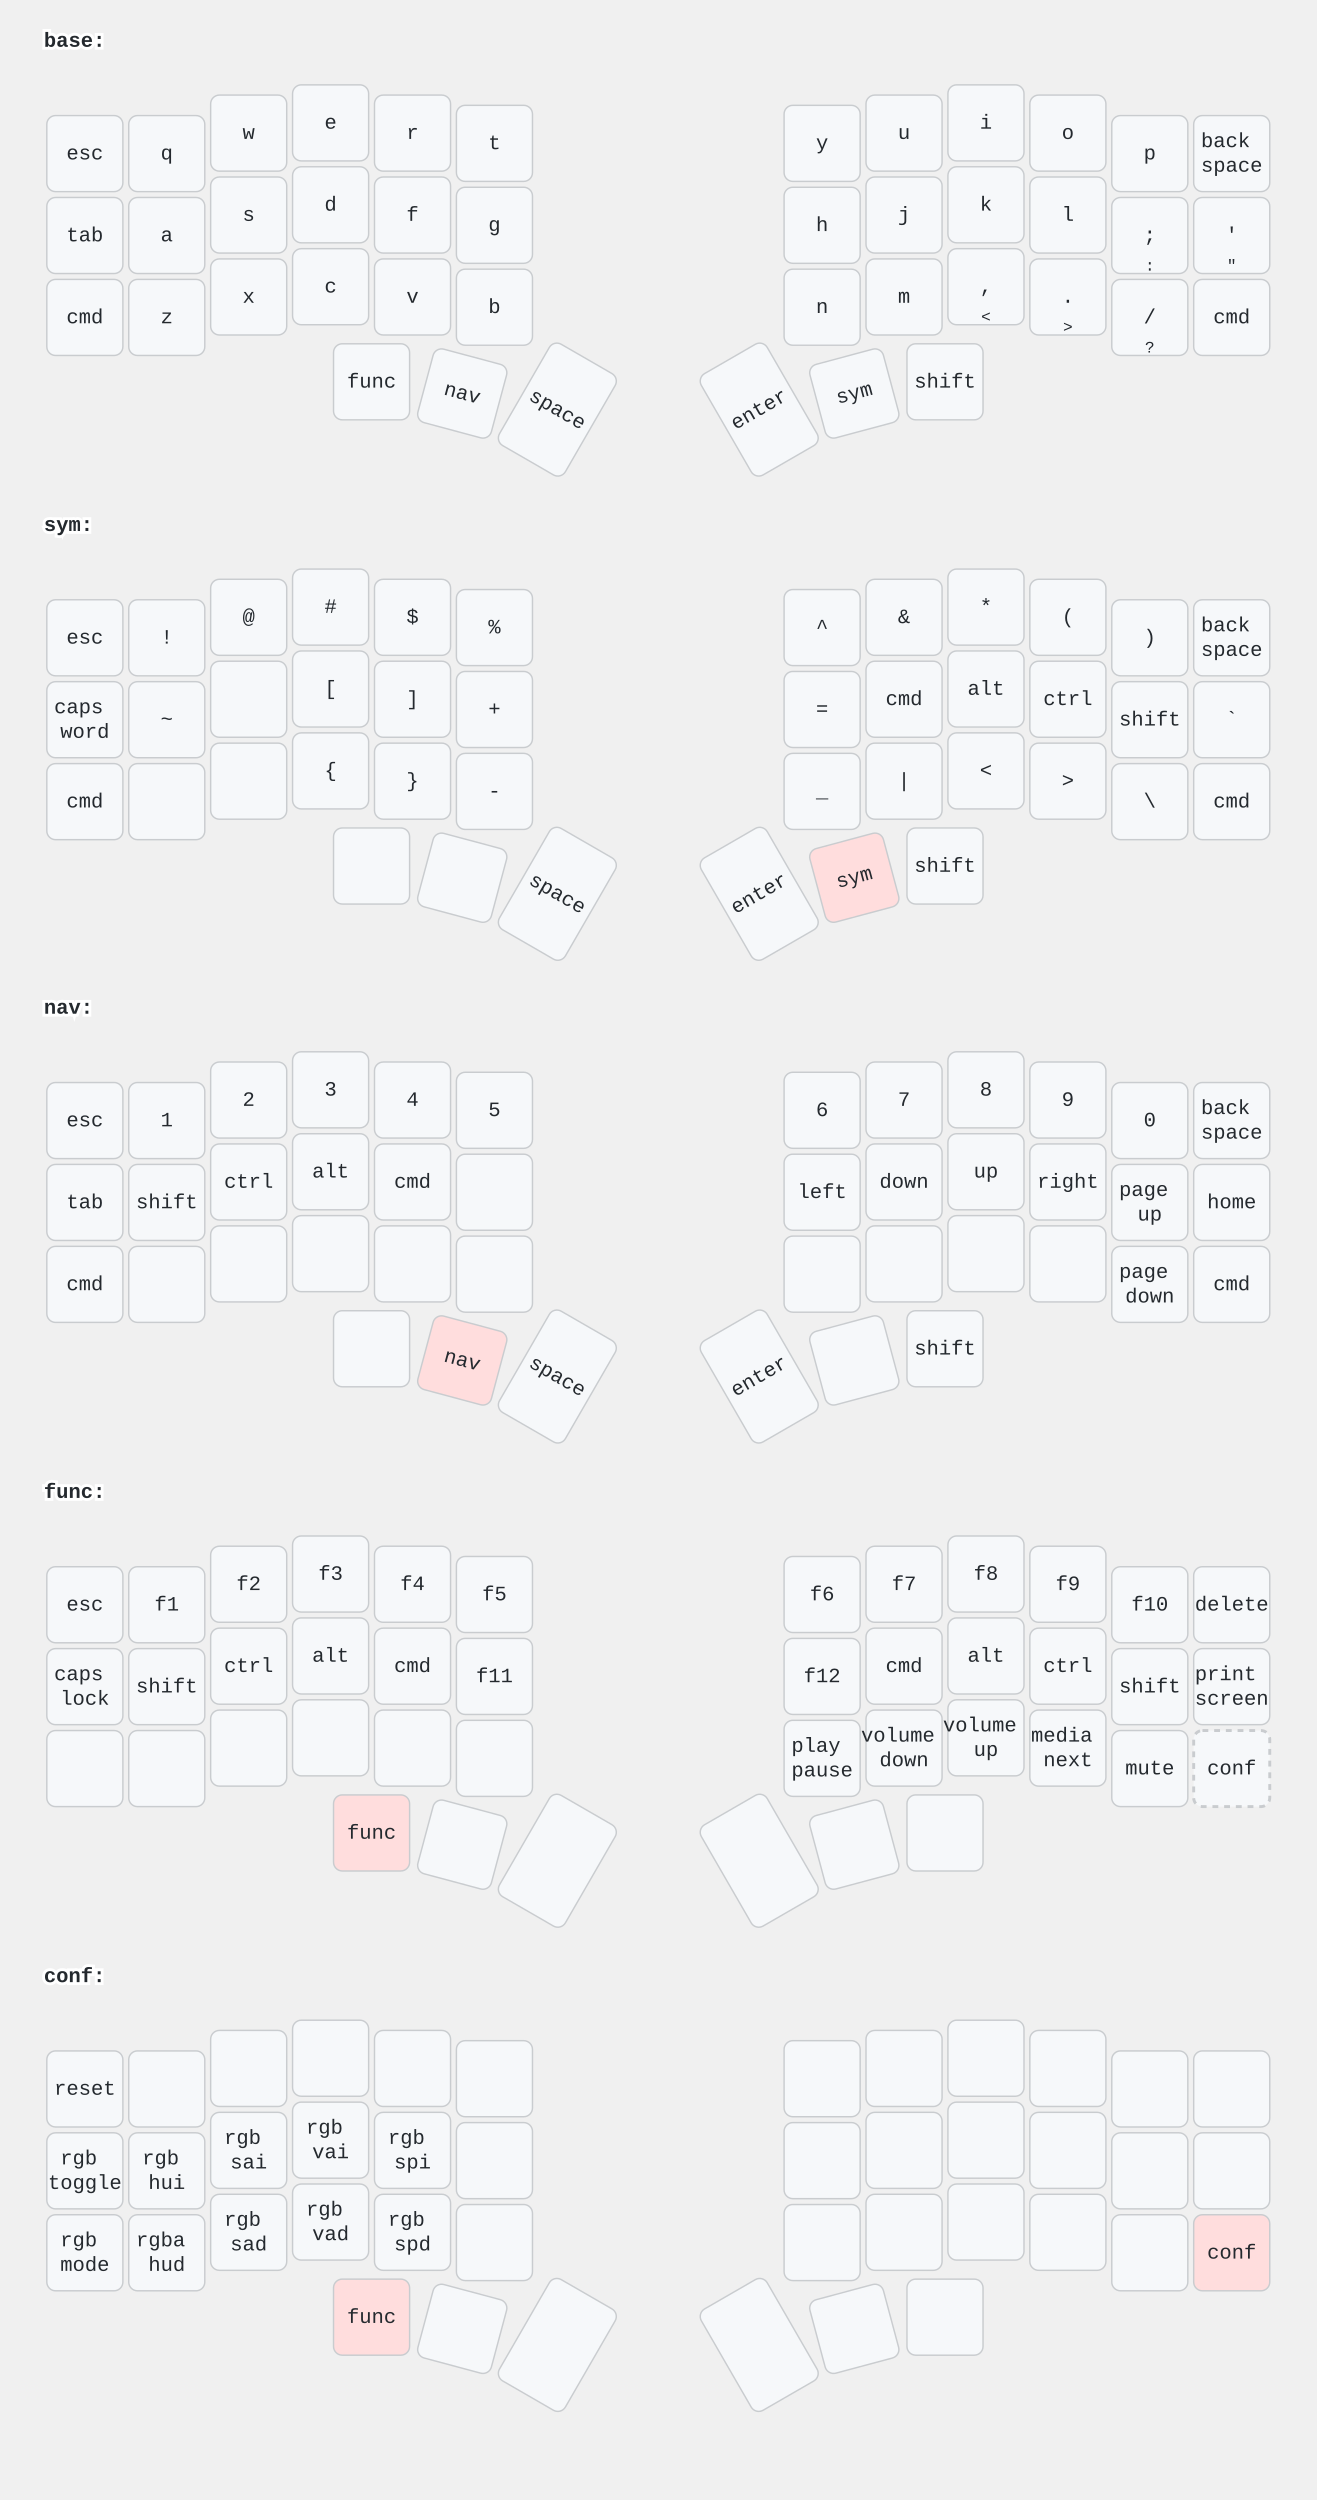
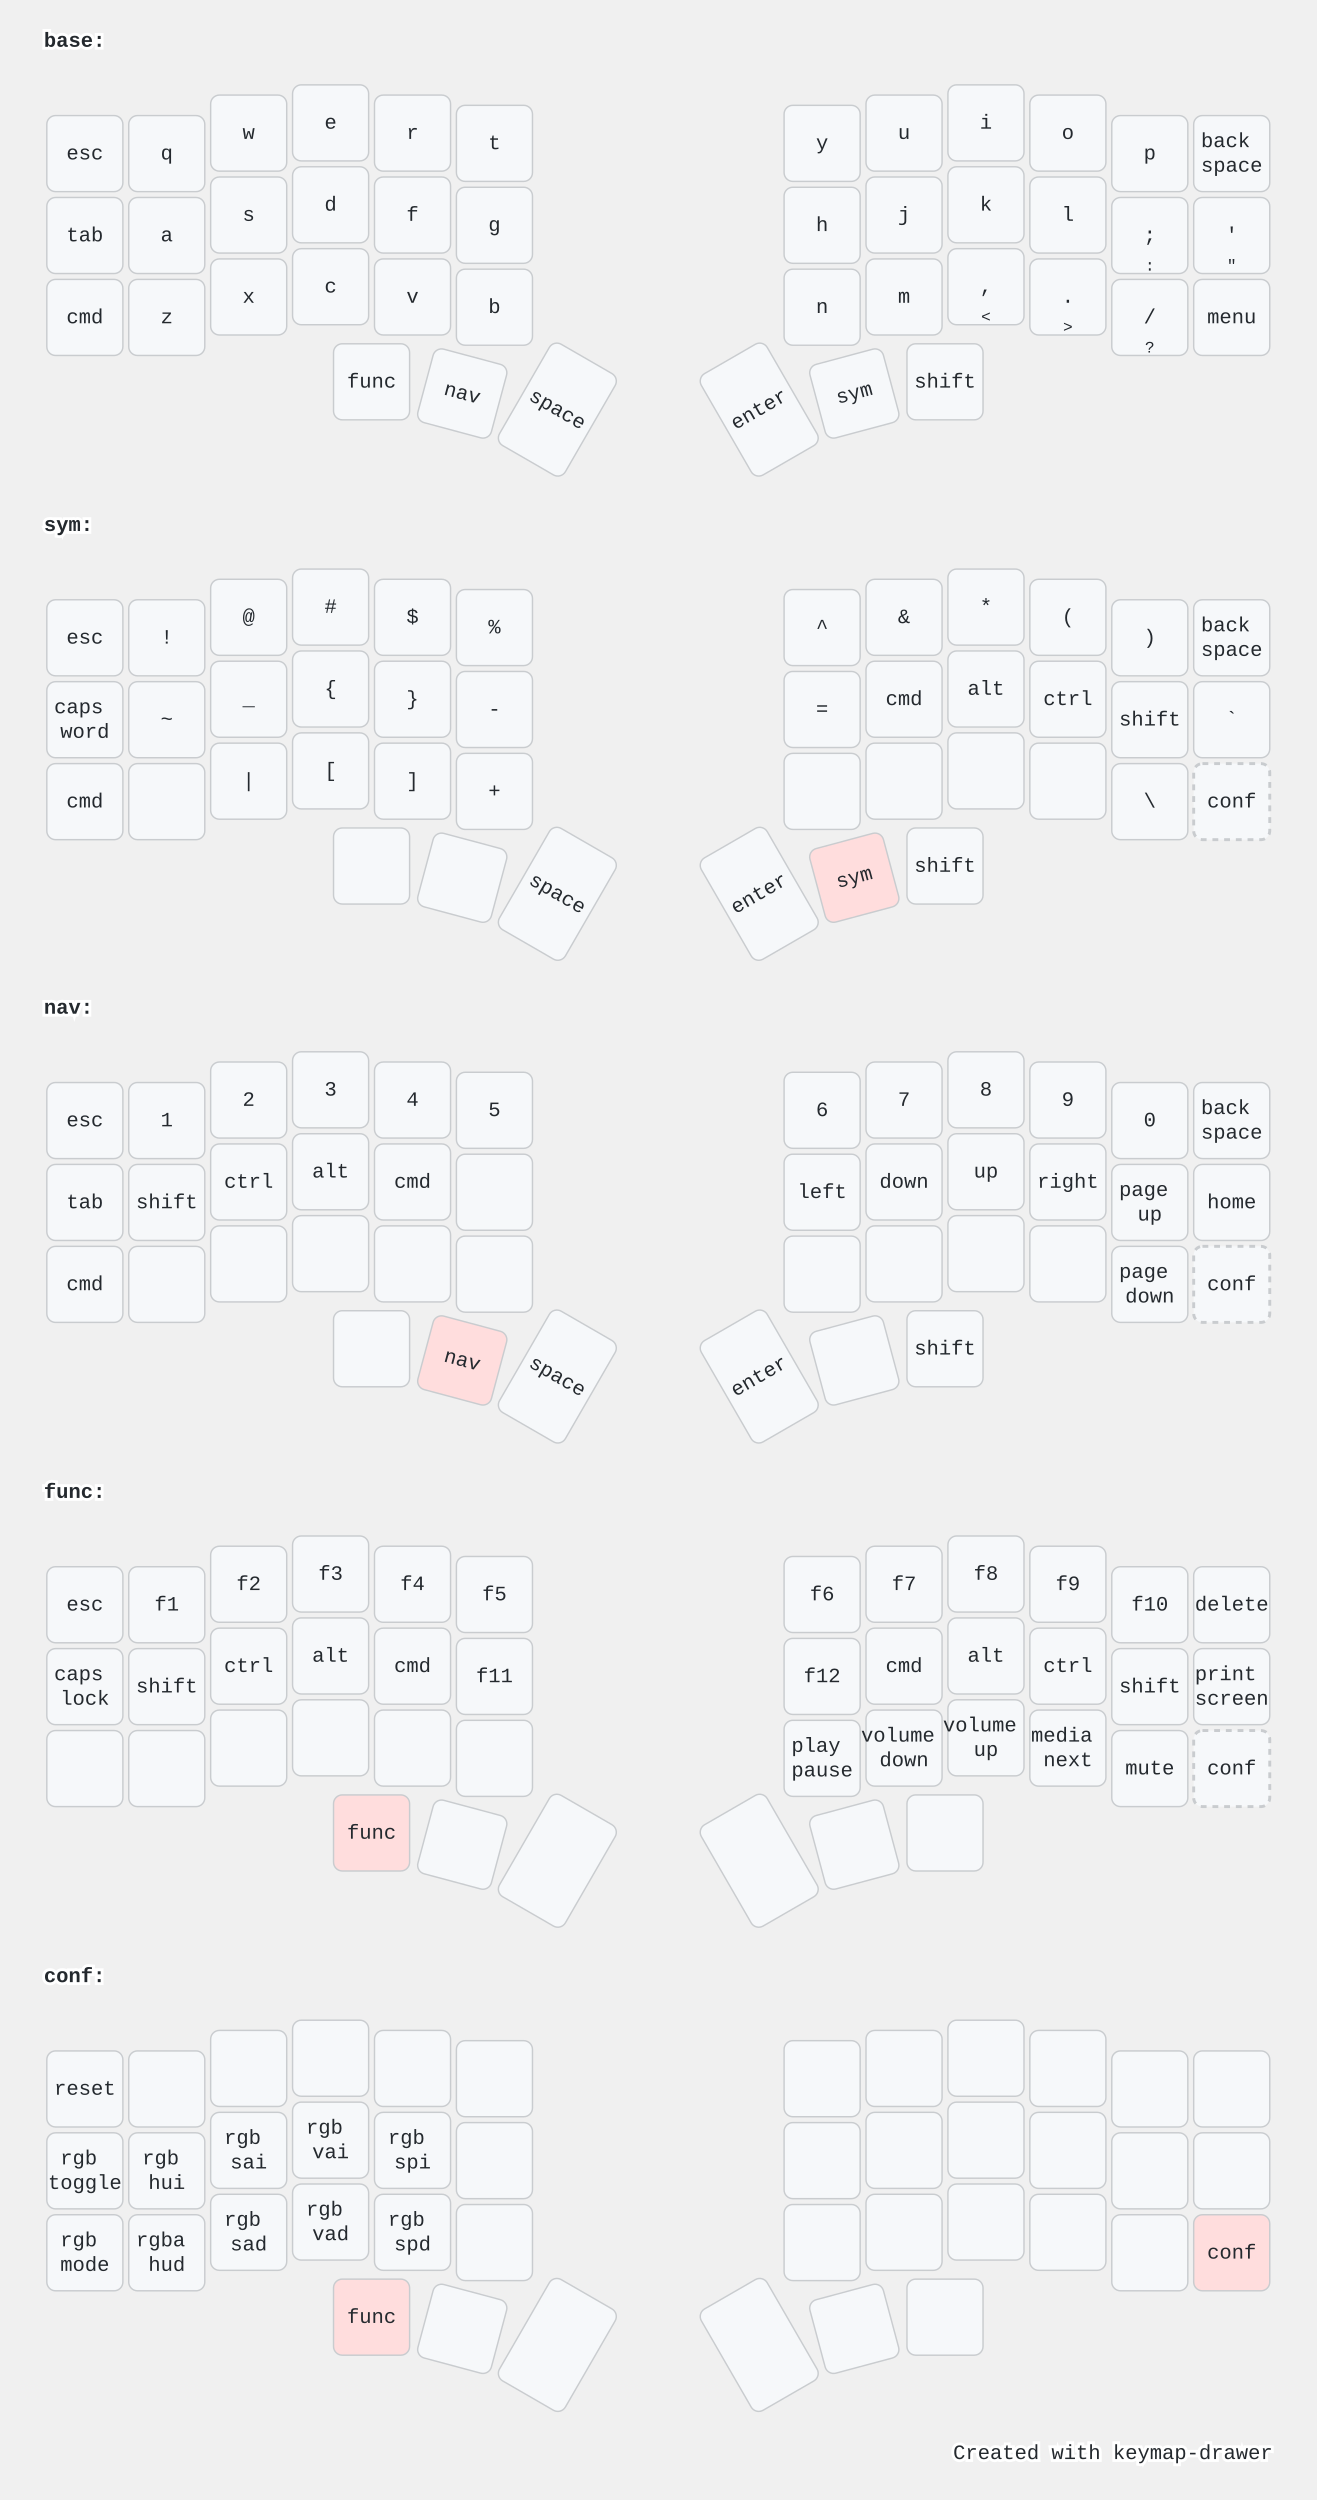
<svg xmlns="http://www.w3.org/2000/svg" width="900" height="1709" viewBox="0 0 900 1709" class="keymap">
  <style>/* inherit to force styles through use tags */
svg path {
    fill: inherit;
}

/* font and background color specifications */
svg.keymap {
    font-family: SFMono-Regular,Consolas,Liberation Mono,Menlo,monospace;
    font-size: 14px;
    font-kerning: normal;
    text-rendering: optimizeLegibility;
    fill: #24292e;
}

/* default key styling */
rect.key {
    fill: #f6f8fa;
}

rect.key, rect.combo {
    stroke: #c9cccf;
    stroke-width: 1;
}

/* default key side styling, only used is draw_key_sides is set */
rect.side {
    filter: brightness(90%);
}

/* color accent for combo boxes */
rect.combo, rect.combo-separate {
    fill: #cdf;
}

/* color accent for held keys */
rect.held, rect.combo.held {
    fill: #fdd;
}

/* color accent for ghost (optional) keys */
rect.ghost, rect.combo.ghost {
    stroke-dasharray: 4, 4;
    stroke-width: 2;
}

text {
    text-anchor: middle;
    dominant-baseline: middle;
}

/* styling for layer labels */
text.label {
    font-weight: bold;
    text-anchor: start;
    stroke: white;
    stroke-width: 4;
    paint-order: stroke;
}

/* styling for optional footer */
text.footer {
    text-anchor: end;
    dominant-baseline: auto;
    stroke: white;
    stroke-width: 4;
    paint-order: stroke;
}

/* styling for combo tap, and key hold/shifted label text */
text.combo, text.hold, text.shifted {
    font-size: 11px;
}

text.hold {
    text-anchor: middle;
    dominant-baseline: auto;
}

text.shifted {
    text-anchor: middle;
    dominant-baseline: hanging;
}

/* styling for hold/shifted label text in combo box */
text.combo.hold, text.combo.shifted {
    font-size: 8px;
}

/* lighter symbol for transparent keys */
text.trans {
    fill: #7b7e81;
}

/* styling for combo dendrons */
path.combo {
    stroke-width: 1;
    stroke: gray;
    fill: none;
}

/* Start Tabler Icons Cleanup */
/* cannot use height/width with glyphs */
.icon-tabler &gt; path {
    fill: inherit;
    stroke: inherit;
    stroke-width: 2;
}
/* hide tabler's default box */
.icon-tabler &gt; path[stroke="none"][fill="none"] {
    visibility: hidden;
}
/* End Tabler Icons Cleanup */

@media (prefers-color-scheme: dark) {
svg.keymap { fill: #d1d6db; }
rect.key { fill: #3f4750; }
rect.key, rect.combo { stroke: #60666c; }
rect.combo, rect.combo-separate { fill: #1f3d7a; }
rect.held, rect.combo.held { fill: #854747; }
text.label, text.footer { stroke: black; }
text.trans { fill: #7e8184; }
path.combo { stroke: #7f7f7f; }

}</style>
  <g transform="translate(30, 0)" class="layer-base">
    <text x="0" y="28" class="label">base:</text>
    <g transform="translate(0, 56)">
      <g transform="translate(28, 49)" class="key keypos-0">
        <rect rx="6" ry="6" x="-26" y="-26" width="52" height="52" class="key" />
        <text x="0" y="0" class="key tap">esc</text>
      </g>
      <g transform="translate(84, 49)" class="key keypos-1">
        <rect rx="6" ry="6" x="-26" y="-26" width="52" height="52" class="key" />
        <text x="0" y="0" class="key tap">q</text>
      </g>
      <g transform="translate(140, 35)" class="key keypos-2">
        <rect rx="6" ry="6" x="-26" y="-26" width="52" height="52" class="key" />
        <text x="0" y="0" class="key tap">w</text>
      </g>
      <g transform="translate(196, 28)" class="key keypos-3">
        <rect rx="6" ry="6" x="-26" y="-26" width="52" height="52" class="key" />
        <text x="0" y="0" class="key tap">e</text>
      </g>
      <g transform="translate(252, 35)" class="key keypos-4">
        <rect rx="6" ry="6" x="-26" y="-26" width="52" height="52" class="key" />
        <text x="0" y="0" class="key tap">r</text>
      </g>
      <g transform="translate(308, 42)" class="key keypos-5">
        <rect rx="6" ry="6" x="-26" y="-26" width="52" height="52" class="key" />
        <text x="0" y="0" class="key tap">t</text>
      </g>
      <g transform="translate(532, 42)" class="key keypos-6">
        <rect rx="6" ry="6" x="-26" y="-26" width="52" height="52" class="key" />
        <text x="0" y="0" class="key tap">y</text>
      </g>
      <g transform="translate(588, 35)" class="key keypos-7">
        <rect rx="6" ry="6" x="-26" y="-26" width="52" height="52" class="key" />
        <text x="0" y="0" class="key tap">u</text>
      </g>
      <g transform="translate(644, 28)" class="key keypos-8">
        <rect rx="6" ry="6" x="-26" y="-26" width="52" height="52" class="key" />
        <text x="0" y="0" class="key tap">i</text>
      </g>
      <g transform="translate(700, 35)" class="key keypos-9">
        <rect rx="6" ry="6" x="-26" y="-26" width="52" height="52" class="key" />
        <text x="0" y="0" class="key tap">o</text>
      </g>
      <g transform="translate(756, 49)" class="key keypos-10">
        <rect rx="6" ry="6" x="-26" y="-26" width="52" height="52" class="key" />
        <text x="0" y="0" class="key tap">p</text>
      </g>
      <g transform="translate(812, 49)" class="key keypos-11">
        <rect rx="6" ry="6" x="-26" y="-26" width="52" height="52" class="key" />
        <text x="0" y="0" class="key tap">
          <tspan x="0" dy="-0.6em">back</tspan>
          <tspan x="0" dy="1.2em">space</tspan>
        </text>
      </g>
      <g transform="translate(28, 105)" class="key keypos-12">
        <rect rx="6" ry="6" x="-26" y="-26" width="52" height="52" class="key" />
        <text x="0" y="0" class="key tap">tab</text>
      </g>
      <g transform="translate(84, 105)" class="key keypos-13">
        <rect rx="6" ry="6" x="-26" y="-26" width="52" height="52" class="key" />
        <text x="0" y="0" class="key tap">a</text>
      </g>
      <g transform="translate(140, 91)" class="key keypos-14">
        <rect rx="6" ry="6" x="-26" y="-26" width="52" height="52" class="key" />
        <text x="0" y="0" class="key tap">s</text>
      </g>
      <g transform="translate(196, 84)" class="key keypos-15">
        <rect rx="6" ry="6" x="-26" y="-26" width="52" height="52" class="key" />
        <text x="0" y="0" class="key tap">d</text>
      </g>
      <g transform="translate(252, 91)" class="key keypos-16">
        <rect rx="6" ry="6" x="-26" y="-26" width="52" height="52" class="key" />
        <text x="0" y="0" class="key tap">f</text>
      </g>
      <g transform="translate(308, 98)" class="key keypos-17">
        <rect rx="6" ry="6" x="-26" y="-26" width="52" height="52" class="key" />
        <text x="0" y="0" class="key tap">g</text>
      </g>
      <g transform="translate(532, 98)" class="key keypos-18">
        <rect rx="6" ry="6" x="-26" y="-26" width="52" height="52" class="key" />
        <text x="0" y="0" class="key tap">h</text>
      </g>
      <g transform="translate(588, 91)" class="key keypos-19">
        <rect rx="6" ry="6" x="-26" y="-26" width="52" height="52" class="key" />
        <text x="0" y="0" class="key tap">j</text>
      </g>
      <g transform="translate(644, 84)" class="key keypos-20">
        <rect rx="6" ry="6" x="-26" y="-26" width="52" height="52" class="key" />
        <text x="0" y="0" class="key tap">k</text>
      </g>
      <g transform="translate(700, 91)" class="key keypos-21">
        <rect rx="6" ry="6" x="-26" y="-26" width="52" height="52" class="key" />
        <text x="0" y="0" class="key tap">l</text>
      </g>
      <g transform="translate(756, 105)" class="key keypos-22">
        <rect rx="6" ry="6" x="-26" y="-26" width="52" height="52" class="key" />
        <text x="0" y="0" class="key tap">;</text>
        <text x="0" y="24" class="key hold">:</text>
      </g>
      <g transform="translate(812, 105)" class="key keypos-23">
        <rect rx="6" ry="6" x="-26" y="-26" width="52" height="52" class="key" />
        <text x="0" y="0" class="key tap">'</text>
        <text x="0" y="24" class="key hold">"</text>
      </g>
      <g transform="translate(28, 161)" class="key keypos-24">
        <rect rx="6" ry="6" x="-26" y="-26" width="52" height="52" class="key" />
        <text x="0" y="0" class="key tap">cmd</text>
      </g>
      <g transform="translate(84, 161)" class="key keypos-25">
        <rect rx="6" ry="6" x="-26" y="-26" width="52" height="52" class="key" />
        <text x="0" y="0" class="key tap">z</text>
      </g>
      <g transform="translate(140, 147)" class="key keypos-26">
        <rect rx="6" ry="6" x="-26" y="-26" width="52" height="52" class="key" />
        <text x="0" y="0" class="key tap">x</text>
      </g>
      <g transform="translate(196, 140)" class="key keypos-27">
        <rect rx="6" ry="6" x="-26" y="-26" width="52" height="52" class="key" />
        <text x="0" y="0" class="key tap">c</text>
      </g>
      <g transform="translate(252, 147)" class="key keypos-28">
        <rect rx="6" ry="6" x="-26" y="-26" width="52" height="52" class="key" />
        <text x="0" y="0" class="key tap">v</text>
      </g>
      <g transform="translate(308, 154)" class="key keypos-29">
        <rect rx="6" ry="6" x="-26" y="-26" width="52" height="52" class="key" />
        <text x="0" y="0" class="key tap">b</text>
      </g>
      <g transform="translate(532, 154)" class="key keypos-30">
        <rect rx="6" ry="6" x="-26" y="-26" width="52" height="52" class="key" />
        <text x="0" y="0" class="key tap">n</text>
      </g>
      <g transform="translate(588, 147)" class="key keypos-31">
        <rect rx="6" ry="6" x="-26" y="-26" width="52" height="52" class="key" />
        <text x="0" y="0" class="key tap">m</text>
      </g>
      <g transform="translate(644, 140)" class="key keypos-32">
        <rect rx="6" ry="6" x="-26" y="-26" width="52" height="52" class="key" />
        <text x="0" y="0" class="key tap">,</text>
        <text x="0" y="24" class="key hold">&lt;</text>
      </g>
      <g transform="translate(700, 147)" class="key keypos-33">
        <rect rx="6" ry="6" x="-26" y="-26" width="52" height="52" class="key" />
        <text x="0" y="0" class="key tap">.</text>
        <text x="0" y="24" class="key hold">&gt;</text>
      </g>
      <g transform="translate(756, 161)" class="key keypos-34">
        <rect rx="6" ry="6" x="-26" y="-26" width="52" height="52" class="key" />
        <text x="0" y="0" class="key tap">/</text>
        <text x="0" y="24" class="key hold">?</text>
      </g>
      <g transform="translate(812, 161)" class="key keypos-35">
        <rect rx="6" ry="6" x="-26" y="-26" width="52" height="52" class="key" />
-         <text x="0" y="0" class="key tap">cmd</text>
+         <text x="0" y="0" class="key tap">menu</text>
      </g>
      <g transform="translate(224, 205)" class="key keypos-36">
        <rect rx="6" ry="6" x="-26" y="-26" width="52" height="52" class="key" />
        <text x="0" y="0" class="key tap">func</text>
      </g>
      <g transform="translate(286, 213) rotate(15.0)" class="key keypos-37">
        <rect rx="6" ry="6" x="-26" y="-26" width="52" height="52" class="key" />
        <text x="0" y="0" class="key tap">nav</text>
      </g>
      <g transform="translate(351, 224) rotate(30.0)" class="key keypos-38">
        <rect rx="6" ry="6" x="-26" y="-40" width="52" height="80" class="key" />
        <text x="0" y="0" class="key tap">space</text>
      </g>
      <g transform="translate(489, 224) rotate(-30.0)" class="key keypos-39">
        <rect rx="6" ry="6" x="-26" y="-40" width="52" height="80" class="key" />
        <text x="0" y="0" class="key tap">enter</text>
      </g>
      <g transform="translate(554, 213) rotate(-15.0)" class="key keypos-40">
        <rect rx="6" ry="6" x="-26" y="-26" width="52" height="52" class="key" />
        <text x="0" y="0" class="key tap">sym</text>
      </g>
      <g transform="translate(616, 205)" class="key keypos-41">
        <rect rx="6" ry="6" x="-26" y="-26" width="52" height="52" class="key" />
        <text x="0" y="0" class="key tap">shift</text>
      </g>
    </g>
  </g>
  <g transform="translate(30, 331)" class="layer-sym">
    <text x="0" y="28" class="label">sym:</text>
    <g transform="translate(0, 56)">
      <g transform="translate(28, 49)" class="key keypos-0">
        <rect rx="6" ry="6" x="-26" y="-26" width="52" height="52" class="key" />
        <text x="0" y="0" class="key tap">esc</text>
      </g>
      <g transform="translate(84, 49)" class="key keypos-1">
        <rect rx="6" ry="6" x="-26" y="-26" width="52" height="52" class="key" />
        <text x="0" y="0" class="key tap">!</text>
      </g>
      <g transform="translate(140, 35)" class="key keypos-2">
        <rect rx="6" ry="6" x="-26" y="-26" width="52" height="52" class="key" />
        <text x="0" y="0" class="key tap">@</text>
      </g>
      <g transform="translate(196, 28)" class="key keypos-3">
        <rect rx="6" ry="6" x="-26" y="-26" width="52" height="52" class="key" />
        <text x="0" y="0" class="key tap">#</text>
      </g>
      <g transform="translate(252, 35)" class="key keypos-4">
        <rect rx="6" ry="6" x="-26" y="-26" width="52" height="52" class="key" />
        <text x="0" y="0" class="key tap">$</text>
      </g>
      <g transform="translate(308, 42)" class="key keypos-5">
        <rect rx="6" ry="6" x="-26" y="-26" width="52" height="52" class="key" />
        <text x="0" y="0" class="key tap">%</text>
      </g>
      <g transform="translate(532, 42)" class="key keypos-6">
        <rect rx="6" ry="6" x="-26" y="-26" width="52" height="52" class="key" />
        <text x="0" y="0" class="key tap">^</text>
      </g>
      <g transform="translate(588, 35)" class="key keypos-7">
        <rect rx="6" ry="6" x="-26" y="-26" width="52" height="52" class="key" />
        <text x="0" y="0" class="key tap">&amp;</text>
      </g>
      <g transform="translate(644, 28)" class="key keypos-8">
        <rect rx="6" ry="6" x="-26" y="-26" width="52" height="52" class="key" />
        <text x="0" y="0" class="key tap">*</text>
      </g>
      <g transform="translate(700, 35)" class="key keypos-9">
        <rect rx="6" ry="6" x="-26" y="-26" width="52" height="52" class="key" />
        <text x="0" y="0" class="key tap">(</text>
      </g>
      <g transform="translate(756, 49)" class="key keypos-10">
        <rect rx="6" ry="6" x="-26" y="-26" width="52" height="52" class="key" />
        <text x="0" y="0" class="key tap">)</text>
      </g>
      <g transform="translate(812, 49)" class="key keypos-11">
        <rect rx="6" ry="6" x="-26" y="-26" width="52" height="52" class="key" />
        <text x="0" y="0" class="key tap">
          <tspan x="0" dy="-0.6em">back</tspan>
          <tspan x="0" dy="1.2em">space</tspan>
        </text>
      </g>
      <g transform="translate(28, 105)" class="key keypos-12">
        <rect rx="6" ry="6" x="-26" y="-26" width="52" height="52" class="key" />
        <text x="0" y="0" class="key tap">
          <tspan x="0" dy="-0.6em">caps</tspan>
          <tspan x="0" dy="1.2em">word</tspan>
        </text>
      </g>
      <g transform="translate(84, 105)" class="key keypos-13">
        <rect rx="6" ry="6" x="-26" y="-26" width="52" height="52" class="key" />
        <text x="0" y="0" class="key tap">~</text>
      </g>
      <g transform="translate(140, 91)" class="key keypos-14">
        <rect rx="6" ry="6" x="-26" y="-26" width="52" height="52" class="key" />
+         <text x="0" y="0" class="key tap">_</text>
      </g>
      <g transform="translate(196, 84)" class="key keypos-15">
        <rect rx="6" ry="6" x="-26" y="-26" width="52" height="52" class="key" />
+         <text x="0" y="0" class="key tap">{</text>
+       </g>
+       <g transform="translate(252, 91)" class="key keypos-16">
+         <rect rx="6" ry="6" x="-26" y="-26" width="52" height="52" class="key" />
+         <text x="0" y="0" class="key tap">}</text>
+       </g>
+       <g transform="translate(308, 98)" class="key keypos-17">
+         <rect rx="6" ry="6" x="-26" y="-26" width="52" height="52" class="key" />
+         <text x="0" y="0" class="key tap">-</text>
+       </g>
+       <g transform="translate(532, 98)" class="key keypos-18">
+         <rect rx="6" ry="6" x="-26" y="-26" width="52" height="52" class="key" />
+         <text x="0" y="0" class="key tap">=</text>
+       </g>
+       <g transform="translate(588, 91)" class="key keypos-19">
+         <rect rx="6" ry="6" x="-26" y="-26" width="52" height="52" class="key" />
+         <text x="0" y="0" class="key tap">cmd</text>
+       </g>
+       <g transform="translate(644, 84)" class="key keypos-20">
+         <rect rx="6" ry="6" x="-26" y="-26" width="52" height="52" class="key" />
+         <text x="0" y="0" class="key tap">alt</text>
+       </g>
+       <g transform="translate(700, 91)" class="key keypos-21">
+         <rect rx="6" ry="6" x="-26" y="-26" width="52" height="52" class="key" />
+         <text x="0" y="0" class="key tap">ctrl</text>
+       </g>
+       <g transform="translate(756, 105)" class="key keypos-22">
+         <rect rx="6" ry="6" x="-26" y="-26" width="52" height="52" class="key" />
+         <text x="0" y="0" class="key tap">shift</text>
+       </g>
+       <g transform="translate(812, 105)" class="key keypos-23">
+         <rect rx="6" ry="6" x="-26" y="-26" width="52" height="52" class="key" />
+         <text x="0" y="0" class="key tap">`</text>
+       </g>
+       <g transform="translate(28, 161)" class="key keypos-24">
+         <rect rx="6" ry="6" x="-26" y="-26" width="52" height="52" class="key" />
+         <text x="0" y="0" class="key tap">cmd</text>
+       </g>
+       <g transform="translate(84, 161)" class="key keypos-25">
+         <rect rx="6" ry="6" x="-26" y="-26" width="52" height="52" class="key" />
+       </g>
+       <g transform="translate(140, 147)" class="key keypos-26">
+         <rect rx="6" ry="6" x="-26" y="-26" width="52" height="52" class="key" />
+         <text x="0" y="0" class="key tap">|</text>
+       </g>
+       <g transform="translate(196, 140)" class="key keypos-27">
+         <rect rx="6" ry="6" x="-26" y="-26" width="52" height="52" class="key" />
        <text x="0" y="0" class="key tap">[</text>
      </g>
-       <g transform="translate(252, 91)" class="key keypos-16">
+       <g transform="translate(252, 147)" class="key keypos-28">
        <rect rx="6" ry="6" x="-26" y="-26" width="52" height="52" class="key" />
        <text x="0" y="0" class="key tap">]</text>
      </g>
-       <g transform="translate(308, 98)" class="key keypos-17">
+       <g transform="translate(308, 154)" class="key keypos-29">
        <rect rx="6" ry="6" x="-26" y="-26" width="52" height="52" class="key" />
        <text x="0" y="0" class="key tap">+</text>
      </g>
-       <g transform="translate(532, 98)" class="key keypos-18">
-         <rect rx="6" ry="6" x="-26" y="-26" width="52" height="52" class="key" />
-         <text x="0" y="0" class="key tap">=</text>
-       </g>
-       <g transform="translate(588, 91)" class="key keypos-19">
-         <rect rx="6" ry="6" x="-26" y="-26" width="52" height="52" class="key" />
-         <text x="0" y="0" class="key tap">cmd</text>
-       </g>
-       <g transform="translate(644, 84)" class="key keypos-20">
-         <rect rx="6" ry="6" x="-26" y="-26" width="52" height="52" class="key" />
-         <text x="0" y="0" class="key tap">alt</text>
-       </g>
-       <g transform="translate(700, 91)" class="key keypos-21">
-         <rect rx="6" ry="6" x="-26" y="-26" width="52" height="52" class="key" />
-         <text x="0" y="0" class="key tap">ctrl</text>
-       </g>
-       <g transform="translate(756, 105)" class="key keypos-22">
-         <rect rx="6" ry="6" x="-26" y="-26" width="52" height="52" class="key" />
-         <text x="0" y="0" class="key tap">shift</text>
-       </g>
-       <g transform="translate(812, 105)" class="key keypos-23">
-         <rect rx="6" ry="6" x="-26" y="-26" width="52" height="52" class="key" />
-         <text x="0" y="0" class="key tap">`</text>
-       </g>
-       <g transform="translate(28, 161)" class="key keypos-24">
-         <rect rx="6" ry="6" x="-26" y="-26" width="52" height="52" class="key" />
-         <text x="0" y="0" class="key tap">cmd</text>
-       </g>
-       <g transform="translate(84, 161)" class="key keypos-25">
-         <rect rx="6" ry="6" x="-26" y="-26" width="52" height="52" class="key" />
-       </g>
-       <g transform="translate(140, 147)" class="key keypos-26">
-         <rect rx="6" ry="6" x="-26" y="-26" width="52" height="52" class="key" />
-       </g>
-       <g transform="translate(196, 140)" class="key keypos-27">
-         <rect rx="6" ry="6" x="-26" y="-26" width="52" height="52" class="key" />
-         <text x="0" y="0" class="key tap">{</text>
-       </g>
-       <g transform="translate(252, 147)" class="key keypos-28">
-         <rect rx="6" ry="6" x="-26" y="-26" width="52" height="52" class="key" />
-         <text x="0" y="0" class="key tap">}</text>
-       </g>
-       <g transform="translate(308, 154)" class="key keypos-29">
-         <rect rx="6" ry="6" x="-26" y="-26" width="52" height="52" class="key" />
-         <text x="0" y="0" class="key tap">-</text>
-       </g>
      <g transform="translate(532, 154)" class="key keypos-30">
        <rect rx="6" ry="6" x="-26" y="-26" width="52" height="52" class="key" />
-         <text x="0" y="0" class="key tap">_</text>
      </g>
      <g transform="translate(588, 147)" class="key keypos-31">
        <rect rx="6" ry="6" x="-26" y="-26" width="52" height="52" class="key" />
-         <text x="0" y="0" class="key tap">|</text>
      </g>
      <g transform="translate(644, 140)" class="key keypos-32">
        <rect rx="6" ry="6" x="-26" y="-26" width="52" height="52" class="key" />
-         <text x="0" y="0" class="key tap">&lt;</text>
      </g>
      <g transform="translate(700, 147)" class="key keypos-33">
        <rect rx="6" ry="6" x="-26" y="-26" width="52" height="52" class="key" />
-         <text x="0" y="0" class="key tap">&gt;</text>
      </g>
      <g transform="translate(756, 161)" class="key keypos-34">
        <rect rx="6" ry="6" x="-26" y="-26" width="52" height="52" class="key" />
        <text x="0" y="0" class="key tap">\</text>
      </g>
-       <g transform="translate(812, 161)" class="key keypos-35">
-         <rect rx="6" ry="6" x="-26" y="-26" width="52" height="52" class="key" />
-         <text x="0" y="0" class="key tap">cmd</text>
+       <g transform="translate(812, 161)" class="key ghost keypos-35">
+         <rect rx="6" ry="6" x="-26" y="-26" width="52" height="52" class="key ghost" />
+         <text x="0" y="0" class="key ghost tap">conf</text>
      </g>
      <g transform="translate(224, 205)" class="key keypos-36">
        <rect rx="6" ry="6" x="-26" y="-26" width="52" height="52" class="key" />
      </g>
      <g transform="translate(286, 213) rotate(15.0)" class="key keypos-37">
        <rect rx="6" ry="6" x="-26" y="-26" width="52" height="52" class="key" />
      </g>
      <g transform="translate(351, 224) rotate(30.0)" class="key keypos-38">
        <rect rx="6" ry="6" x="-26" y="-40" width="52" height="80" class="key" />
        <text x="0" y="0" class="key tap">space</text>
      </g>
      <g transform="translate(489, 224) rotate(-30.0)" class="key keypos-39">
        <rect rx="6" ry="6" x="-26" y="-40" width="52" height="80" class="key" />
        <text x="0" y="0" class="key tap">enter</text>
      </g>
      <g transform="translate(554, 213) rotate(-15.0)" class="key held keypos-40">
        <rect rx="6" ry="6" x="-26" y="-26" width="52" height="52" class="key held" />
        <text x="0" y="0" class="key held tap">sym</text>
      </g>
      <g transform="translate(616, 205)" class="key keypos-41">
        <rect rx="6" ry="6" x="-26" y="-26" width="52" height="52" class="key" />
        <text x="0" y="0" class="key tap">shift</text>
      </g>
    </g>
  </g>
  <g transform="translate(30, 661)" class="layer-nav">
    <text x="0" y="28" class="label">nav:</text>
    <g transform="translate(0, 56)">
      <g transform="translate(28, 49)" class="key keypos-0">
        <rect rx="6" ry="6" x="-26" y="-26" width="52" height="52" class="key" />
        <text x="0" y="0" class="key tap">esc</text>
      </g>
      <g transform="translate(84, 49)" class="key keypos-1">
        <rect rx="6" ry="6" x="-26" y="-26" width="52" height="52" class="key" />
        <text x="0" y="0" class="key tap">1</text>
      </g>
      <g transform="translate(140, 35)" class="key keypos-2">
        <rect rx="6" ry="6" x="-26" y="-26" width="52" height="52" class="key" />
        <text x="0" y="0" class="key tap">2</text>
      </g>
      <g transform="translate(196, 28)" class="key keypos-3">
        <rect rx="6" ry="6" x="-26" y="-26" width="52" height="52" class="key" />
        <text x="0" y="0" class="key tap">3</text>
      </g>
      <g transform="translate(252, 35)" class="key keypos-4">
        <rect rx="6" ry="6" x="-26" y="-26" width="52" height="52" class="key" />
        <text x="0" y="0" class="key tap">4</text>
      </g>
      <g transform="translate(308, 42)" class="key keypos-5">
        <rect rx="6" ry="6" x="-26" y="-26" width="52" height="52" class="key" />
        <text x="0" y="0" class="key tap">5</text>
      </g>
      <g transform="translate(532, 42)" class="key keypos-6">
        <rect rx="6" ry="6" x="-26" y="-26" width="52" height="52" class="key" />
        <text x="0" y="0" class="key tap">6</text>
      </g>
      <g transform="translate(588, 35)" class="key keypos-7">
        <rect rx="6" ry="6" x="-26" y="-26" width="52" height="52" class="key" />
        <text x="0" y="0" class="key tap">7</text>
      </g>
      <g transform="translate(644, 28)" class="key keypos-8">
        <rect rx="6" ry="6" x="-26" y="-26" width="52" height="52" class="key" />
        <text x="0" y="0" class="key tap">8</text>
      </g>
      <g transform="translate(700, 35)" class="key keypos-9">
        <rect rx="6" ry="6" x="-26" y="-26" width="52" height="52" class="key" />
        <text x="0" y="0" class="key tap">9</text>
      </g>
      <g transform="translate(756, 49)" class="key keypos-10">
        <rect rx="6" ry="6" x="-26" y="-26" width="52" height="52" class="key" />
        <text x="0" y="0" class="key tap">0</text>
      </g>
      <g transform="translate(812, 49)" class="key keypos-11">
        <rect rx="6" ry="6" x="-26" y="-26" width="52" height="52" class="key" />
        <text x="0" y="0" class="key tap">
          <tspan x="0" dy="-0.6em">back</tspan>
          <tspan x="0" dy="1.2em">space</tspan>
        </text>
      </g>
      <g transform="translate(28, 105)" class="key keypos-12">
        <rect rx="6" ry="6" x="-26" y="-26" width="52" height="52" class="key" />
        <text x="0" y="0" class="key tap">tab</text>
      </g>
      <g transform="translate(84, 105)" class="key keypos-13">
        <rect rx="6" ry="6" x="-26" y="-26" width="52" height="52" class="key" />
        <text x="0" y="0" class="key tap">shift</text>
      </g>
      <g transform="translate(140, 91)" class="key keypos-14">
        <rect rx="6" ry="6" x="-26" y="-26" width="52" height="52" class="key" />
        <text x="0" y="0" class="key tap">ctrl</text>
      </g>
      <g transform="translate(196, 84)" class="key keypos-15">
        <rect rx="6" ry="6" x="-26" y="-26" width="52" height="52" class="key" />
        <text x="0" y="0" class="key tap">alt</text>
      </g>
      <g transform="translate(252, 91)" class="key keypos-16">
        <rect rx="6" ry="6" x="-26" y="-26" width="52" height="52" class="key" />
        <text x="0" y="0" class="key tap">cmd</text>
      </g>
      <g transform="translate(308, 98)" class="key keypos-17">
        <rect rx="6" ry="6" x="-26" y="-26" width="52" height="52" class="key" />
      </g>
      <g transform="translate(532, 98)" class="key keypos-18">
        <rect rx="6" ry="6" x="-26" y="-26" width="52" height="52" class="key" />
        <text x="0" y="0" class="key tap">left</text>
      </g>
      <g transform="translate(588, 91)" class="key keypos-19">
        <rect rx="6" ry="6" x="-26" y="-26" width="52" height="52" class="key" />
        <text x="0" y="0" class="key tap">down</text>
      </g>
      <g transform="translate(644, 84)" class="key keypos-20">
        <rect rx="6" ry="6" x="-26" y="-26" width="52" height="52" class="key" />
        <text x="0" y="0" class="key tap">up</text>
      </g>
      <g transform="translate(700, 91)" class="key keypos-21">
        <rect rx="6" ry="6" x="-26" y="-26" width="52" height="52" class="key" />
        <text x="0" y="0" class="key tap">right</text>
      </g>
      <g transform="translate(756, 105)" class="key keypos-22">
        <rect rx="6" ry="6" x="-26" y="-26" width="52" height="52" class="key" />
        <text x="0" y="0" class="key tap">
          <tspan x="0" dy="-0.6em">page</tspan>
          <tspan x="0" dy="1.2em">up</tspan>
        </text>
      </g>
      <g transform="translate(812, 105)" class="key keypos-23">
        <rect rx="6" ry="6" x="-26" y="-26" width="52" height="52" class="key" />
        <text x="0" y="0" class="key tap">home</text>
      </g>
      <g transform="translate(28, 161)" class="key keypos-24">
        <rect rx="6" ry="6" x="-26" y="-26" width="52" height="52" class="key" />
        <text x="0" y="0" class="key tap">cmd</text>
      </g>
      <g transform="translate(84, 161)" class="key keypos-25">
        <rect rx="6" ry="6" x="-26" y="-26" width="52" height="52" class="key" />
      </g>
      <g transform="translate(140, 147)" class="key keypos-26">
        <rect rx="6" ry="6" x="-26" y="-26" width="52" height="52" class="key" />
      </g>
      <g transform="translate(196, 140)" class="key keypos-27">
        <rect rx="6" ry="6" x="-26" y="-26" width="52" height="52" class="key" />
      </g>
      <g transform="translate(252, 147)" class="key keypos-28">
        <rect rx="6" ry="6" x="-26" y="-26" width="52" height="52" class="key" />
      </g>
      <g transform="translate(308, 154)" class="key keypos-29">
        <rect rx="6" ry="6" x="-26" y="-26" width="52" height="52" class="key" />
      </g>
      <g transform="translate(532, 154)" class="key keypos-30">
        <rect rx="6" ry="6" x="-26" y="-26" width="52" height="52" class="key" />
      </g>
      <g transform="translate(588, 147)" class="key keypos-31">
        <rect rx="6" ry="6" x="-26" y="-26" width="52" height="52" class="key" />
      </g>
      <g transform="translate(644, 140)" class="key keypos-32">
        <rect rx="6" ry="6" x="-26" y="-26" width="52" height="52" class="key" />
      </g>
      <g transform="translate(700, 147)" class="key keypos-33">
        <rect rx="6" ry="6" x="-26" y="-26" width="52" height="52" class="key" />
      </g>
      <g transform="translate(756, 161)" class="key keypos-34">
        <rect rx="6" ry="6" x="-26" y="-26" width="52" height="52" class="key" />
        <text x="0" y="0" class="key tap">
          <tspan x="0" dy="-0.6em">page</tspan>
          <tspan x="0" dy="1.2em">down</tspan>
        </text>
      </g>
-       <g transform="translate(812, 161)" class="key keypos-35">
-         <rect rx="6" ry="6" x="-26" y="-26" width="52" height="52" class="key" />
-         <text x="0" y="0" class="key tap">cmd</text>
+       <g transform="translate(812, 161)" class="key ghost keypos-35">
+         <rect rx="6" ry="6" x="-26" y="-26" width="52" height="52" class="key ghost" />
+         <text x="0" y="0" class="key ghost tap">conf</text>
      </g>
      <g transform="translate(224, 205)" class="key keypos-36">
        <rect rx="6" ry="6" x="-26" y="-26" width="52" height="52" class="key" />
      </g>
      <g transform="translate(286, 213) rotate(15.0)" class="key held keypos-37">
        <rect rx="6" ry="6" x="-26" y="-26" width="52" height="52" class="key held" />
        <text x="0" y="0" class="key held tap">nav</text>
      </g>
      <g transform="translate(351, 224) rotate(30.0)" class="key keypos-38">
        <rect rx="6" ry="6" x="-26" y="-40" width="52" height="80" class="key" />
        <text x="0" y="0" class="key tap">space</text>
      </g>
      <g transform="translate(489, 224) rotate(-30.0)" class="key keypos-39">
        <rect rx="6" ry="6" x="-26" y="-40" width="52" height="80" class="key" />
        <text x="0" y="0" class="key tap">enter</text>
      </g>
      <g transform="translate(554, 213) rotate(-15.0)" class="key keypos-40">
        <rect rx="6" ry="6" x="-26" y="-26" width="52" height="52" class="key" />
      </g>
      <g transform="translate(616, 205)" class="key keypos-41">
        <rect rx="6" ry="6" x="-26" y="-26" width="52" height="52" class="key" />
        <text x="0" y="0" class="key tap">shift</text>
      </g>
    </g>
  </g>
  <g transform="translate(30, 992)" class="layer-func">
    <text x="0" y="28" class="label">func:</text>
    <g transform="translate(0, 56)">
      <g transform="translate(28, 49)" class="key keypos-0">
        <rect rx="6" ry="6" x="-26" y="-26" width="52" height="52" class="key" />
        <text x="0" y="0" class="key tap">esc</text>
      </g>
      <g transform="translate(84, 49)" class="key keypos-1">
        <rect rx="6" ry="6" x="-26" y="-26" width="52" height="52" class="key" />
        <text x="0" y="0" class="key tap">f1</text>
      </g>
      <g transform="translate(140, 35)" class="key keypos-2">
        <rect rx="6" ry="6" x="-26" y="-26" width="52" height="52" class="key" />
        <text x="0" y="0" class="key tap">f2</text>
      </g>
      <g transform="translate(196, 28)" class="key keypos-3">
        <rect rx="6" ry="6" x="-26" y="-26" width="52" height="52" class="key" />
        <text x="0" y="0" class="key tap">f3</text>
      </g>
      <g transform="translate(252, 35)" class="key keypos-4">
        <rect rx="6" ry="6" x="-26" y="-26" width="52" height="52" class="key" />
        <text x="0" y="0" class="key tap">f4</text>
      </g>
      <g transform="translate(308, 42)" class="key keypos-5">
        <rect rx="6" ry="6" x="-26" y="-26" width="52" height="52" class="key" />
        <text x="0" y="0" class="key tap">f5</text>
      </g>
      <g transform="translate(532, 42)" class="key keypos-6">
        <rect rx="6" ry="6" x="-26" y="-26" width="52" height="52" class="key" />
        <text x="0" y="0" class="key tap">f6</text>
      </g>
      <g transform="translate(588, 35)" class="key keypos-7">
        <rect rx="6" ry="6" x="-26" y="-26" width="52" height="52" class="key" />
        <text x="0" y="0" class="key tap">f7</text>
      </g>
      <g transform="translate(644, 28)" class="key keypos-8">
        <rect rx="6" ry="6" x="-26" y="-26" width="52" height="52" class="key" />
        <text x="0" y="0" class="key tap">f8</text>
      </g>
      <g transform="translate(700, 35)" class="key keypos-9">
        <rect rx="6" ry="6" x="-26" y="-26" width="52" height="52" class="key" />
        <text x="0" y="0" class="key tap">f9</text>
      </g>
      <g transform="translate(756, 49)" class="key keypos-10">
        <rect rx="6" ry="6" x="-26" y="-26" width="52" height="52" class="key" />
        <text x="0" y="0" class="key tap">f10</text>
      </g>
      <g transform="translate(812, 49)" class="key keypos-11">
        <rect rx="6" ry="6" x="-26" y="-26" width="52" height="52" class="key" />
        <text x="0" y="0" class="key tap">delete</text>
      </g>
      <g transform="translate(28, 105)" class="key keypos-12">
        <rect rx="6" ry="6" x="-26" y="-26" width="52" height="52" class="key" />
        <text x="0" y="0" class="key tap">
          <tspan x="0" dy="-0.6em">caps</tspan>
          <tspan x="0" dy="1.2em">lock</tspan>
        </text>
      </g>
      <g transform="translate(84, 105)" class="key keypos-13">
        <rect rx="6" ry="6" x="-26" y="-26" width="52" height="52" class="key" />
        <text x="0" y="0" class="key tap">shift</text>
      </g>
      <g transform="translate(140, 91)" class="key keypos-14">
        <rect rx="6" ry="6" x="-26" y="-26" width="52" height="52" class="key" />
        <text x="0" y="0" class="key tap">ctrl</text>
      </g>
      <g transform="translate(196, 84)" class="key keypos-15">
        <rect rx="6" ry="6" x="-26" y="-26" width="52" height="52" class="key" />
        <text x="0" y="0" class="key tap">alt</text>
      </g>
      <g transform="translate(252, 91)" class="key keypos-16">
        <rect rx="6" ry="6" x="-26" y="-26" width="52" height="52" class="key" />
        <text x="0" y="0" class="key tap">cmd</text>
      </g>
      <g transform="translate(308, 98)" class="key keypos-17">
        <rect rx="6" ry="6" x="-26" y="-26" width="52" height="52" class="key" />
        <text x="0" y="0" class="key tap">f11</text>
      </g>
      <g transform="translate(532, 98)" class="key keypos-18">
        <rect rx="6" ry="6" x="-26" y="-26" width="52" height="52" class="key" />
        <text x="0" y="0" class="key tap">f12</text>
      </g>
      <g transform="translate(588, 91)" class="key keypos-19">
        <rect rx="6" ry="6" x="-26" y="-26" width="52" height="52" class="key" />
        <text x="0" y="0" class="key tap">cmd</text>
      </g>
      <g transform="translate(644, 84)" class="key keypos-20">
        <rect rx="6" ry="6" x="-26" y="-26" width="52" height="52" class="key" />
        <text x="0" y="0" class="key tap">alt</text>
      </g>
      <g transform="translate(700, 91)" class="key keypos-21">
        <rect rx="6" ry="6" x="-26" y="-26" width="52" height="52" class="key" />
        <text x="0" y="0" class="key tap">ctrl</text>
      </g>
      <g transform="translate(756, 105)" class="key keypos-22">
        <rect rx="6" ry="6" x="-26" y="-26" width="52" height="52" class="key" />
        <text x="0" y="0" class="key tap">shift</text>
      </g>
      <g transform="translate(812, 105)" class="key keypos-23">
        <rect rx="6" ry="6" x="-26" y="-26" width="52" height="52" class="key" />
        <text x="0" y="0" class="key tap">
          <tspan x="0" dy="-0.6em">print</tspan>
          <tspan x="0" dy="1.2em">screen</tspan>
        </text>
      </g>
      <g transform="translate(28, 161)" class="key keypos-24">
        <rect rx="6" ry="6" x="-26" y="-26" width="52" height="52" class="key" />
      </g>
      <g transform="translate(84, 161)" class="key keypos-25">
        <rect rx="6" ry="6" x="-26" y="-26" width="52" height="52" class="key" />
      </g>
      <g transform="translate(140, 147)" class="key keypos-26">
        <rect rx="6" ry="6" x="-26" y="-26" width="52" height="52" class="key" />
      </g>
      <g transform="translate(196, 140)" class="key keypos-27">
        <rect rx="6" ry="6" x="-26" y="-26" width="52" height="52" class="key" />
      </g>
      <g transform="translate(252, 147)" class="key keypos-28">
        <rect rx="6" ry="6" x="-26" y="-26" width="52" height="52" class="key" />
      </g>
      <g transform="translate(308, 154)" class="key keypos-29">
        <rect rx="6" ry="6" x="-26" y="-26" width="52" height="52" class="key" />
      </g>
      <g transform="translate(532, 154)" class="key keypos-30">
        <rect rx="6" ry="6" x="-26" y="-26" width="52" height="52" class="key" />
        <text x="0" y="0" class="key tap">
          <tspan x="0" dy="-0.6em">play</tspan>
          <tspan x="0" dy="1.2em">pause</tspan>
        </text>
      </g>
      <g transform="translate(588, 147)" class="key keypos-31">
        <rect rx="6" ry="6" x="-26" y="-26" width="52" height="52" class="key" />
        <text x="0" y="0" class="key tap">
          <tspan x="0" dy="-0.6em">volume</tspan>
          <tspan x="0" dy="1.2em">down</tspan>
        </text>
      </g>
      <g transform="translate(644, 140)" class="key keypos-32">
        <rect rx="6" ry="6" x="-26" y="-26" width="52" height="52" class="key" />
        <text x="0" y="0" class="key tap">
          <tspan x="0" dy="-0.6em">volume</tspan>
          <tspan x="0" dy="1.2em">up</tspan>
        </text>
      </g>
      <g transform="translate(700, 147)" class="key keypos-33">
        <rect rx="6" ry="6" x="-26" y="-26" width="52" height="52" class="key" />
        <text x="0" y="0" class="key tap">
          <tspan x="0" dy="-0.6em">media</tspan>
          <tspan x="0" dy="1.2em">next</tspan>
        </text>
      </g>
      <g transform="translate(756, 161)" class="key keypos-34">
        <rect rx="6" ry="6" x="-26" y="-26" width="52" height="52" class="key" />
        <text x="0" y="0" class="key tap">mute</text>
      </g>
      <g transform="translate(812, 161)" class="key ghost keypos-35">
        <rect rx="6" ry="6" x="-26" y="-26" width="52" height="52" class="key ghost" />
        <text x="0" y="0" class="key ghost tap">conf</text>
      </g>
      <g transform="translate(224, 205)" class="key held keypos-36">
        <rect rx="6" ry="6" x="-26" y="-26" width="52" height="52" class="key held" />
        <text x="0" y="0" class="key held tap">func</text>
      </g>
      <g transform="translate(286, 213) rotate(15.0)" class="key keypos-37">
        <rect rx="6" ry="6" x="-26" y="-26" width="52" height="52" class="key" />
      </g>
      <g transform="translate(351, 224) rotate(30.0)" class="key keypos-38">
        <rect rx="6" ry="6" x="-26" y="-40" width="52" height="80" class="key" />
      </g>
      <g transform="translate(489, 224) rotate(-30.0)" class="key keypos-39">
        <rect rx="6" ry="6" x="-26" y="-40" width="52" height="80" class="key" />
      </g>
      <g transform="translate(554, 213) rotate(-15.0)" class="key keypos-40">
        <rect rx="6" ry="6" x="-26" y="-26" width="52" height="52" class="key" />
      </g>
      <g transform="translate(616, 205)" class="key keypos-41">
        <rect rx="6" ry="6" x="-26" y="-26" width="52" height="52" class="key" />
      </g>
    </g>
  </g>
  <g transform="translate(30, 1323)" class="layer-conf">
    <text x="0" y="28" class="label">conf:</text>
    <g transform="translate(0, 56)">
      <g transform="translate(28, 49)" class="key keypos-0">
        <rect rx="6" ry="6" x="-26" y="-26" width="52" height="52" class="key" />
        <text x="0" y="0" class="key tap">reset</text>
      </g>
      <g transform="translate(84, 49)" class="key keypos-1">
        <rect rx="6" ry="6" x="-26" y="-26" width="52" height="52" class="key" />
      </g>
      <g transform="translate(140, 35)" class="key keypos-2">
        <rect rx="6" ry="6" x="-26" y="-26" width="52" height="52" class="key" />
      </g>
      <g transform="translate(196, 28)" class="key keypos-3">
        <rect rx="6" ry="6" x="-26" y="-26" width="52" height="52" class="key" />
      </g>
      <g transform="translate(252, 35)" class="key keypos-4">
        <rect rx="6" ry="6" x="-26" y="-26" width="52" height="52" class="key" />
      </g>
      <g transform="translate(308, 42)" class="key keypos-5">
        <rect rx="6" ry="6" x="-26" y="-26" width="52" height="52" class="key" />
      </g>
      <g transform="translate(532, 42)" class="key keypos-6">
        <rect rx="6" ry="6" x="-26" y="-26" width="52" height="52" class="key" />
      </g>
      <g transform="translate(588, 35)" class="key keypos-7">
        <rect rx="6" ry="6" x="-26" y="-26" width="52" height="52" class="key" />
      </g>
      <g transform="translate(644, 28)" class="key keypos-8">
        <rect rx="6" ry="6" x="-26" y="-26" width="52" height="52" class="key" />
      </g>
      <g transform="translate(700, 35)" class="key keypos-9">
        <rect rx="6" ry="6" x="-26" y="-26" width="52" height="52" class="key" />
      </g>
      <g transform="translate(756, 49)" class="key keypos-10">
        <rect rx="6" ry="6" x="-26" y="-26" width="52" height="52" class="key" />
      </g>
      <g transform="translate(812, 49)" class="key keypos-11">
        <rect rx="6" ry="6" x="-26" y="-26" width="52" height="52" class="key" />
      </g>
      <g transform="translate(28, 105)" class="key keypos-12">
        <rect rx="6" ry="6" x="-26" y="-26" width="52" height="52" class="key" />
        <text x="0" y="0" class="key tap">
          <tspan x="0" dy="-0.6em">rgb</tspan>
          <tspan x="0" dy="1.2em">toggle</tspan>
        </text>
      </g>
      <g transform="translate(84, 105)" class="key keypos-13">
        <rect rx="6" ry="6" x="-26" y="-26" width="52" height="52" class="key" />
        <text x="0" y="0" class="key tap">
          <tspan x="0" dy="-0.6em">rgb</tspan>
          <tspan x="0" dy="1.2em">hui</tspan>
        </text>
      </g>
      <g transform="translate(140, 91)" class="key keypos-14">
        <rect rx="6" ry="6" x="-26" y="-26" width="52" height="52" class="key" />
        <text x="0" y="0" class="key tap">
          <tspan x="0" dy="-0.6em">rgb</tspan>
          <tspan x="0" dy="1.2em">sai</tspan>
        </text>
      </g>
      <g transform="translate(196, 84)" class="key keypos-15">
        <rect rx="6" ry="6" x="-26" y="-26" width="52" height="52" class="key" />
        <text x="0" y="0" class="key tap">
          <tspan x="0" dy="-0.6em">rgb</tspan>
          <tspan x="0" dy="1.2em">vai</tspan>
        </text>
      </g>
      <g transform="translate(252, 91)" class="key keypos-16">
        <rect rx="6" ry="6" x="-26" y="-26" width="52" height="52" class="key" />
        <text x="0" y="0" class="key tap">
          <tspan x="0" dy="-0.6em">rgb</tspan>
          <tspan x="0" dy="1.2em">spi</tspan>
        </text>
      </g>
      <g transform="translate(308, 98)" class="key keypos-17">
        <rect rx="6" ry="6" x="-26" y="-26" width="52" height="52" class="key" />
      </g>
      <g transform="translate(532, 98)" class="key keypos-18">
        <rect rx="6" ry="6" x="-26" y="-26" width="52" height="52" class="key" />
      </g>
      <g transform="translate(588, 91)" class="key keypos-19">
        <rect rx="6" ry="6" x="-26" y="-26" width="52" height="52" class="key" />
      </g>
      <g transform="translate(644, 84)" class="key keypos-20">
        <rect rx="6" ry="6" x="-26" y="-26" width="52" height="52" class="key" />
      </g>
      <g transform="translate(700, 91)" class="key keypos-21">
        <rect rx="6" ry="6" x="-26" y="-26" width="52" height="52" class="key" />
      </g>
      <g transform="translate(756, 105)" class="key keypos-22">
        <rect rx="6" ry="6" x="-26" y="-26" width="52" height="52" class="key" />
      </g>
      <g transform="translate(812, 105)" class="key keypos-23">
        <rect rx="6" ry="6" x="-26" y="-26" width="52" height="52" class="key" />
      </g>
      <g transform="translate(28, 161)" class="key keypos-24">
        <rect rx="6" ry="6" x="-26" y="-26" width="52" height="52" class="key" />
        <text x="0" y="0" class="key tap">
          <tspan x="0" dy="-0.6em">rgb</tspan>
          <tspan x="0" dy="1.2em">mode</tspan>
        </text>
      </g>
      <g transform="translate(84, 161)" class="key keypos-25">
        <rect rx="6" ry="6" x="-26" y="-26" width="52" height="52" class="key" />
        <text x="0" y="0" class="key tap">
          <tspan x="0" dy="-0.6em">rgba</tspan>
          <tspan x="0" dy="1.2em">hud</tspan>
        </text>
      </g>
      <g transform="translate(140, 147)" class="key keypos-26">
        <rect rx="6" ry="6" x="-26" y="-26" width="52" height="52" class="key" />
        <text x="0" y="0" class="key tap">
          <tspan x="0" dy="-0.6em">rgb</tspan>
          <tspan x="0" dy="1.2em">sad</tspan>
        </text>
      </g>
      <g transform="translate(196, 140)" class="key keypos-27">
        <rect rx="6" ry="6" x="-26" y="-26" width="52" height="52" class="key" />
        <text x="0" y="0" class="key tap">
          <tspan x="0" dy="-0.6em">rgb</tspan>
          <tspan x="0" dy="1.2em">vad</tspan>
        </text>
      </g>
      <g transform="translate(252, 147)" class="key keypos-28">
        <rect rx="6" ry="6" x="-26" y="-26" width="52" height="52" class="key" />
        <text x="0" y="0" class="key tap">
          <tspan x="0" dy="-0.6em">rgb</tspan>
          <tspan x="0" dy="1.2em">spd</tspan>
        </text>
      </g>
      <g transform="translate(308, 154)" class="key keypos-29">
        <rect rx="6" ry="6" x="-26" y="-26" width="52" height="52" class="key" />
      </g>
      <g transform="translate(532, 154)" class="key keypos-30">
        <rect rx="6" ry="6" x="-26" y="-26" width="52" height="52" class="key" />
      </g>
      <g transform="translate(588, 147)" class="key keypos-31">
        <rect rx="6" ry="6" x="-26" y="-26" width="52" height="52" class="key" />
      </g>
      <g transform="translate(644, 140)" class="key keypos-32">
        <rect rx="6" ry="6" x="-26" y="-26" width="52" height="52" class="key" />
      </g>
      <g transform="translate(700, 147)" class="key keypos-33">
        <rect rx="6" ry="6" x="-26" y="-26" width="52" height="52" class="key" />
      </g>
      <g transform="translate(756, 161)" class="key keypos-34">
        <rect rx="6" ry="6" x="-26" y="-26" width="52" height="52" class="key" />
      </g>
      <g transform="translate(812, 161)" class="key held keypos-35">
        <rect rx="6" ry="6" x="-26" y="-26" width="52" height="52" class="key held" />
        <text x="0" y="0" class="key held tap">conf</text>
      </g>
      <g transform="translate(224, 205)" class="key held keypos-36">
        <rect rx="6" ry="6" x="-26" y="-26" width="52" height="52" class="key held" />
        <text x="0" y="0" class="key held tap">func</text>
      </g>
      <g transform="translate(286, 213) rotate(15.0)" class="key keypos-37">
        <rect rx="6" ry="6" x="-26" y="-26" width="52" height="52" class="key" />
      </g>
      <g transform="translate(351, 224) rotate(30.0)" class="key keypos-38">
        <rect rx="6" ry="6" x="-26" y="-40" width="52" height="80" class="key" />
      </g>
      <g transform="translate(489, 224) rotate(-30.0)" class="key keypos-39">
        <rect rx="6" ry="6" x="-26" y="-40" width="52" height="80" class="key" />
      </g>
      <g transform="translate(554, 213) rotate(-15.0)" class="key keypos-40">
        <rect rx="6" ry="6" x="-26" y="-26" width="52" height="52" class="key" />
      </g>
      <g transform="translate(616, 205)" class="key keypos-41">
        <rect rx="6" ry="6" x="-26" y="-26" width="52" height="52" class="key" />
      </g>
    </g>
  </g>
+   <text x="870.0" y="1681.0" class="footer">Created with <a href="https://github.com/caksoylar/keymap-drawer">keymap-drawer</a>
+   </text>
</svg>
